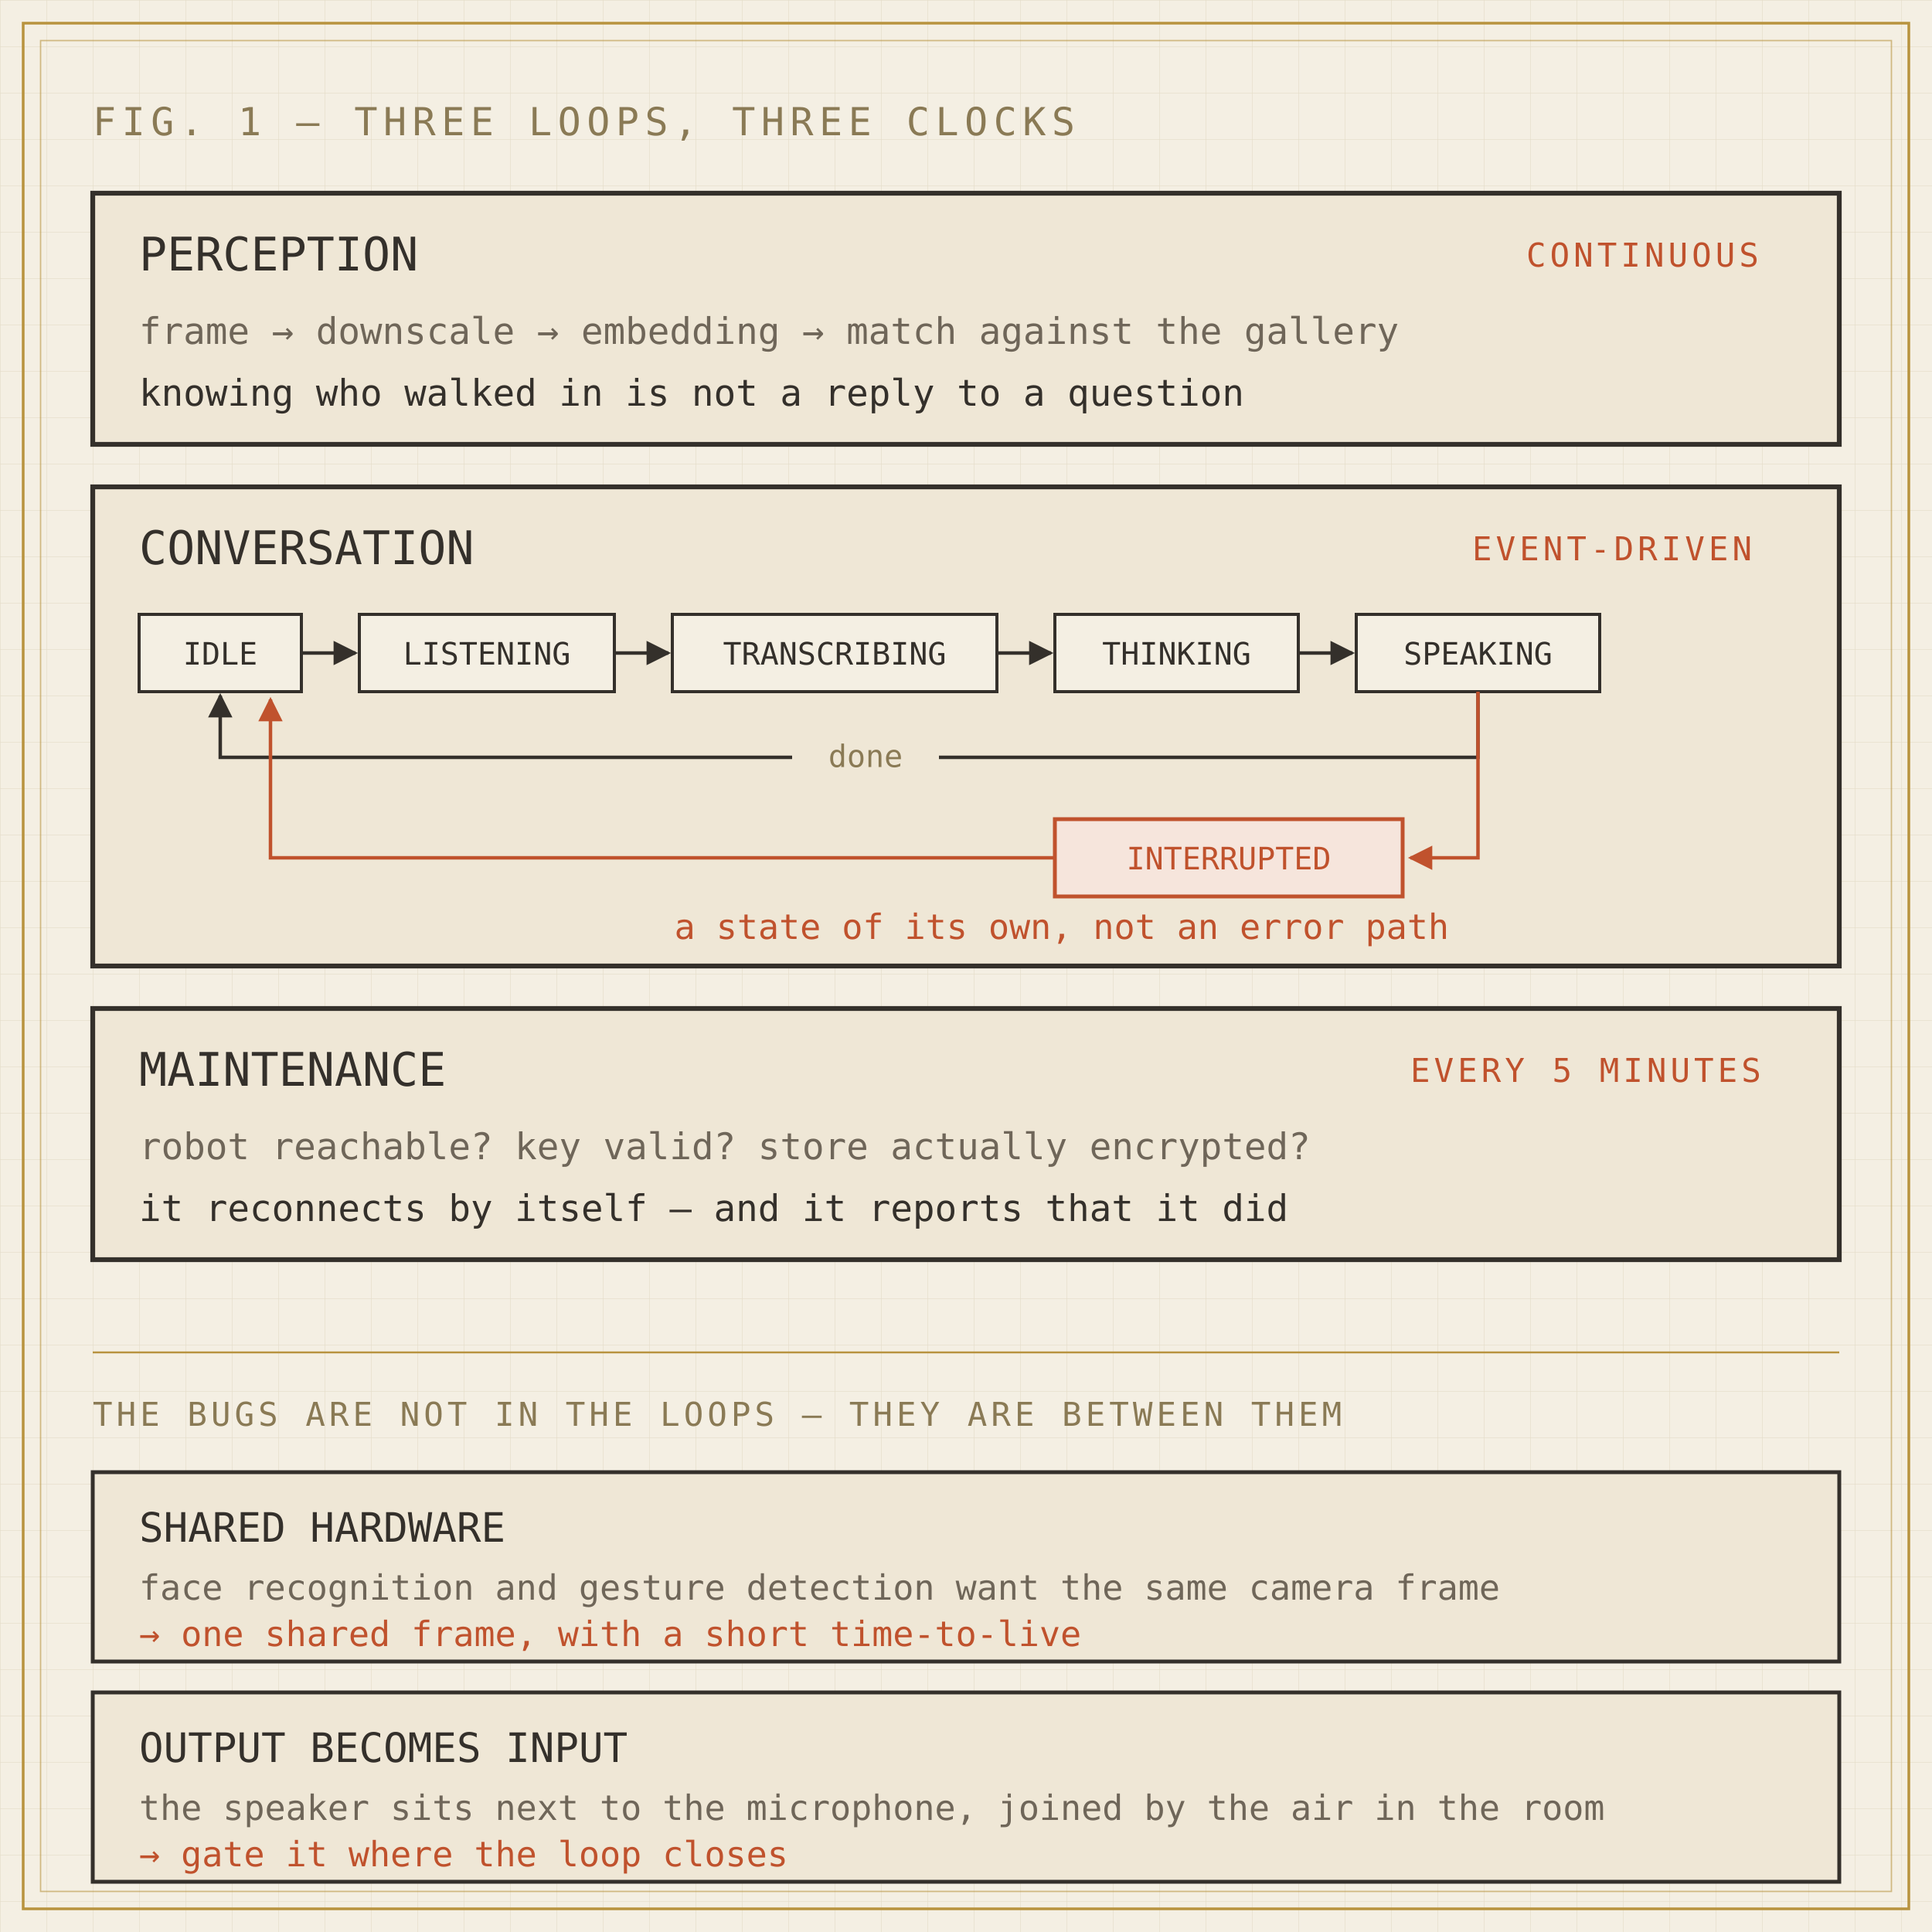
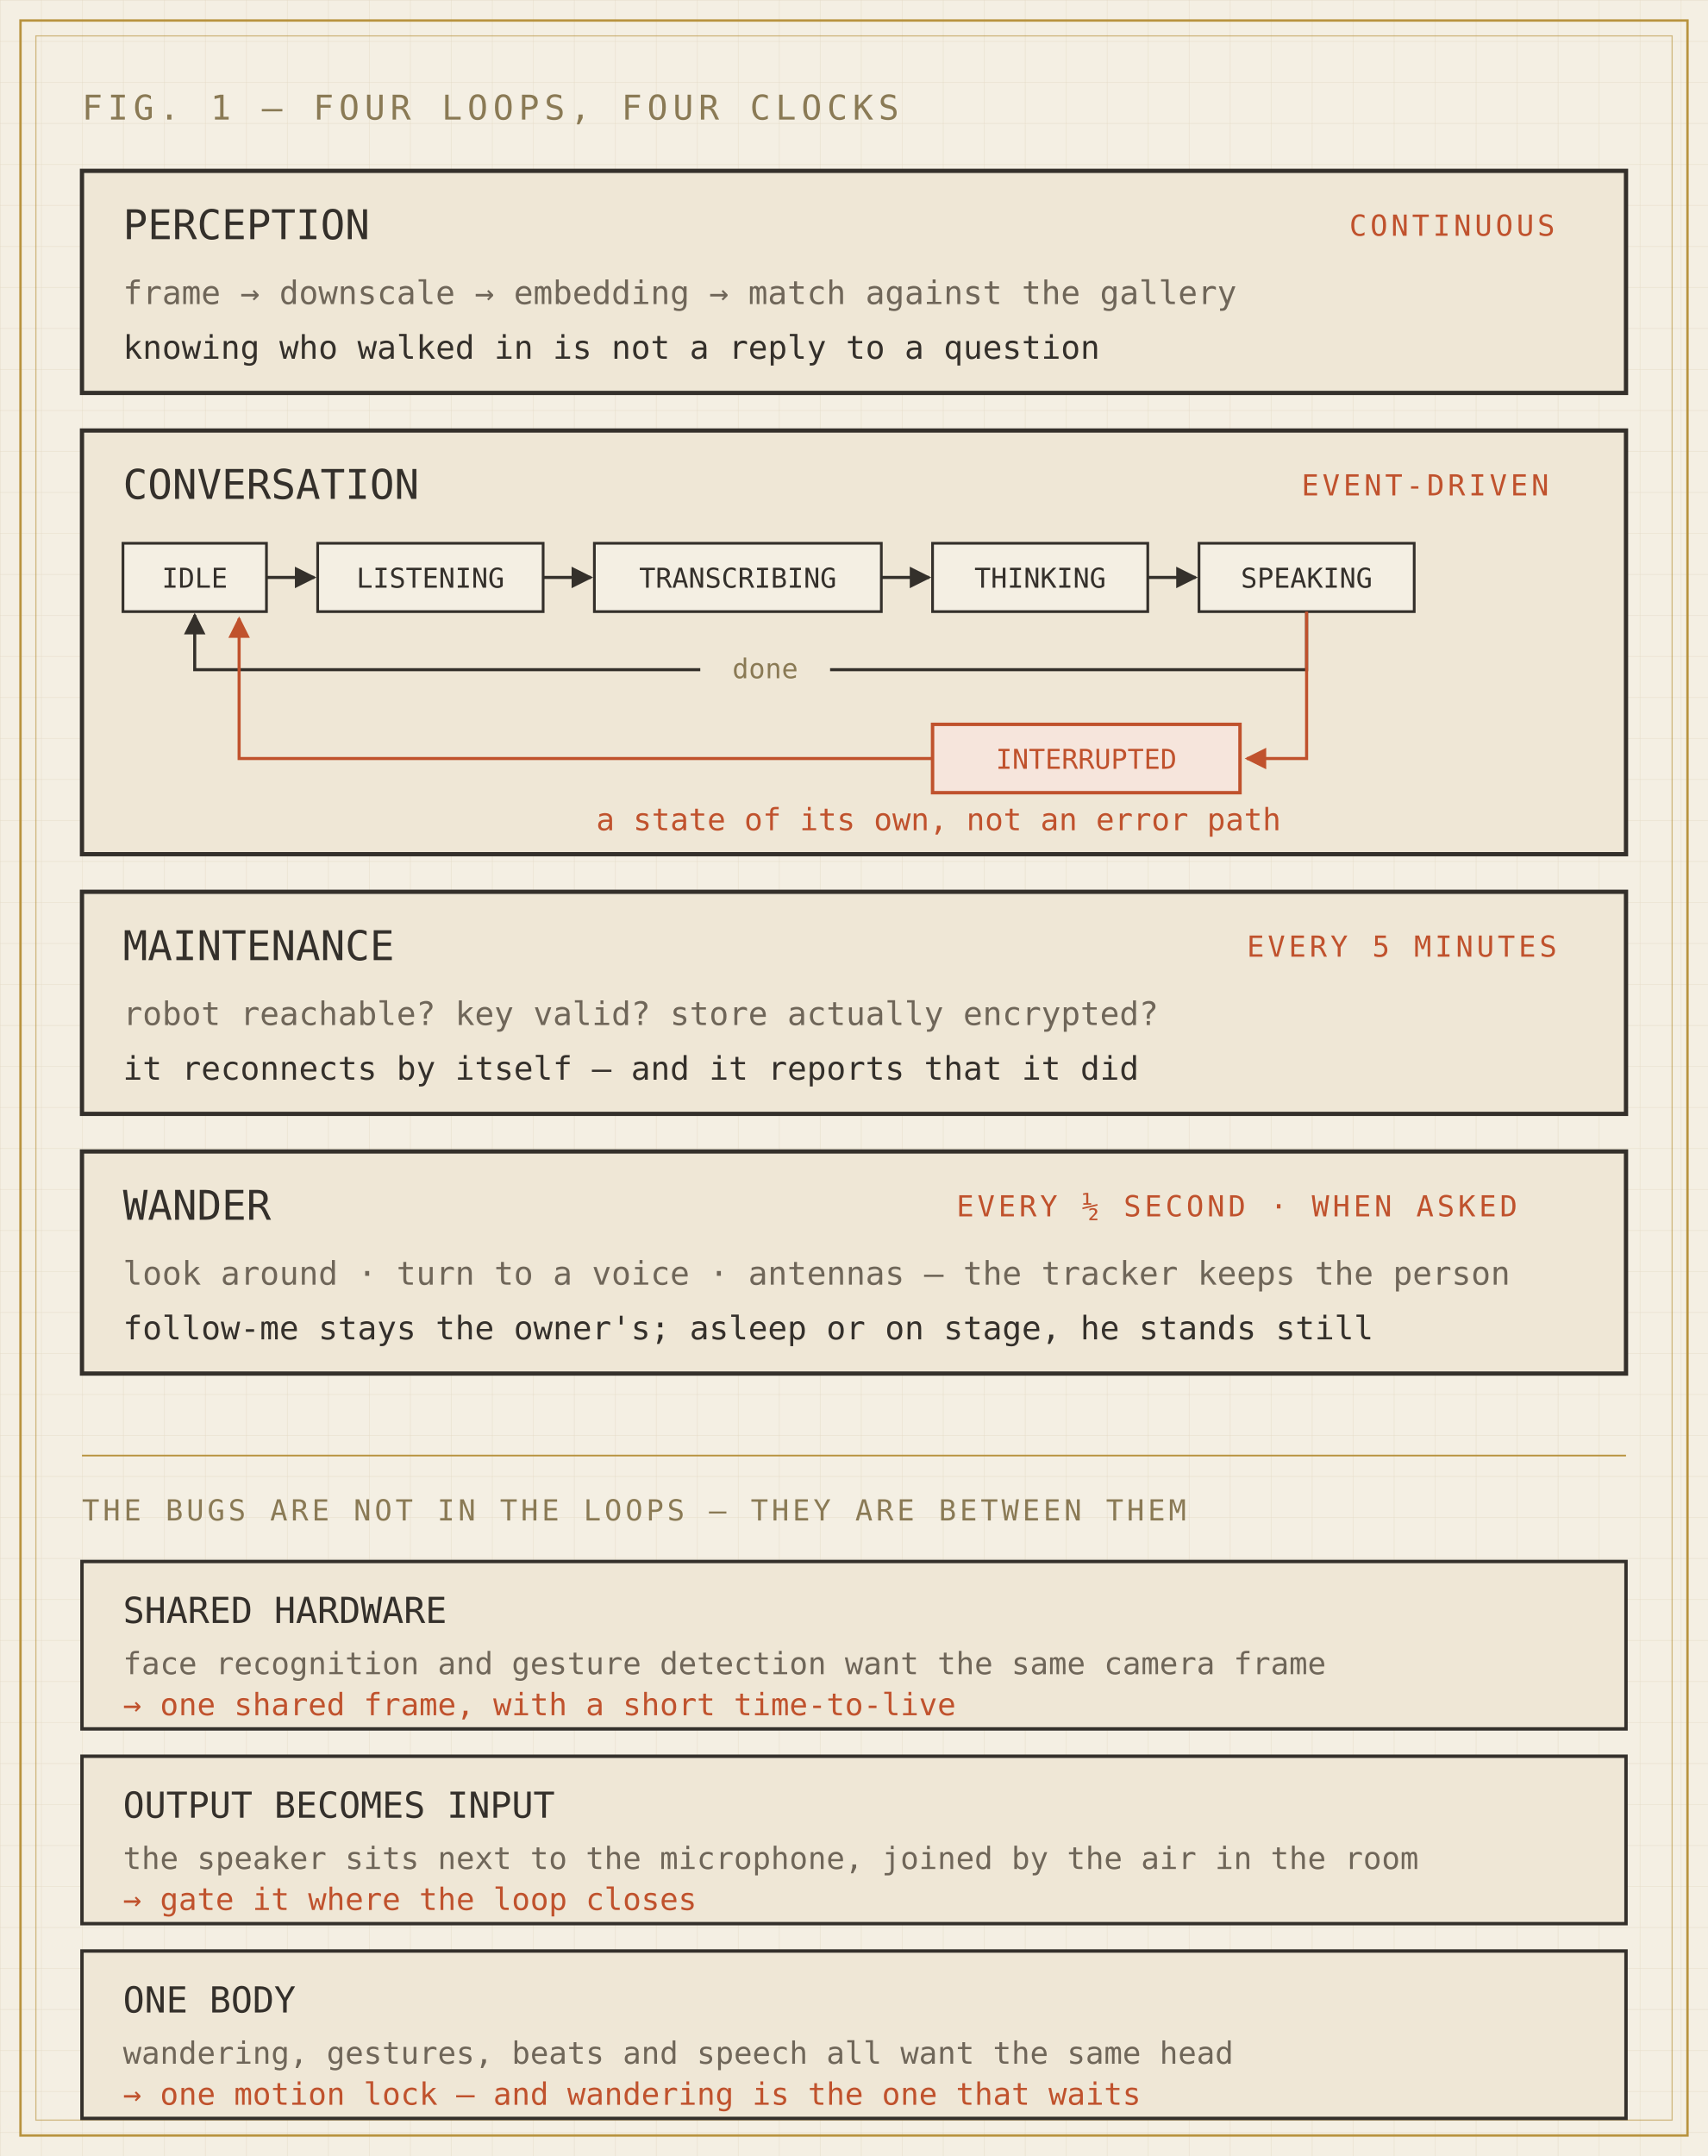
- <svg xmlns="http://www.w3.org/2000/svg" width="1000" height="1000" viewBox="0 0 1000 1000" role="img" aria-label="Three loops on three clocks. Perception runs continuously against the camera: frame, downscale, embedding, match. Conversation is event-driven and passes through idle, listening, transcribing, thinking and speaking, returning to idle when it is done, with interrupted drawn as a state of its own rather than an error path. Maintenance runs every five minutes, checking whether the robot is reachable, the key is valid and the store is encrypted. Below, two panels show where the bugs actually live: shared hardware, where face recognition and gesture detection both want the same camera frame, and output becoming input, where the speaker sits next to the microphone.">
+ <svg xmlns="http://www.w3.org/2000/svg" width="1000" height="1262" viewBox="0 0 1000 1262" role="img" aria-label="Four loops on four clocks. Perception runs continuously against the camera: frame, downscale, embedding, match. Conversation is event-driven and passes through idle, listening, transcribing, thinking and speaking, returning to idle when it is done, with interrupted drawn as a state of its own rather than an error path. Maintenance runs every five minutes, checking whether the robot is reachable, the key is valid and the store is encrypted. Wandering runs every half second on the robot, only when the owner has asked for it: he looks around, turns to a voice and moves his antennas while the face tracker keeps whoever he is looking at; follow-me and body-follow stay the owner's, and asleep or on stage he stands still. Below, two panels show where the bugs actually live: shared hardware, where face recognition and gesture detection both want the same camera frame, output becoming input, where the speaker sits next to the microphone, and one body, where wandering, gestures, beats and speech all want the head and wandering is the one that waits.">
  <defs>
    <pattern id="g4" width="24" height="24" patternUnits="userSpaceOnUse">
      <path d="M24 0H0V24" fill="none" stroke="#c9b998" stroke-width="0.5" opacity="0.35" />
    </pattern>
    <marker id="a4" viewBox="0 0 10 10" refX="9" refY="5" markerWidth="7" markerHeight="7" orient="auto">
      <path d="M0 0 L10 5 L0 10 z" fill="#34302b" />
    </marker>
    <marker id="a4r" viewBox="0 0 10 10" refX="9" refY="5" markerWidth="7" markerHeight="7" orient="auto">
      <path d="M0 0 L10 5 L0 10 z" fill="#c0522d" />
    </marker>
  </defs>
-   <rect width="1000" height="1000" fill="#f4efe3" />
-   <rect width="1000" height="1000" fill="url(#g4)" />
-   <rect x="12" y="12" width="976" height="976" fill="none" stroke="#b8933f" stroke-width="1.4" />
-   <rect x="21" y="21" width="958" height="958" fill="none" stroke="#b8933f" stroke-width="0.7" opacity="0.6" />
-   <text x="48" y="70" font-family="Consolas, ui-monospace, monospace" font-size="20" letter-spacing="3" fill="#8a7a55">FIG. 1 — THREE LOOPS, THREE CLOCKS</text>
+   <rect width="1000" height="1262" fill="#f4efe3" />
+   <rect width="1000" height="1262" fill="url(#g4)" />
+   <rect x="12" y="12" width="976" height="1238" fill="none" stroke="#b8933f" stroke-width="1.4" />
+   <rect x="21" y="21" width="958" height="1220" fill="none" stroke="#b8933f" stroke-width="0.7" opacity="0.6" />
+   <text x="48" y="70" font-family="Consolas, ui-monospace, monospace" font-size="20" letter-spacing="3" fill="#8a7a55">FIG. 1 — FOUR LOOPS, FOUR CLOCKS</text>
  <rect x="48" y="100" width="904" height="130" fill="#efe7d6" stroke="#34302b" stroke-width="2.5" />
  <text x="72" y="140" font-family="Consolas, ui-monospace, monospace" font-size="24" fill="#34302b">PERCEPTION</text>
  <text x="790" y="138" font-family="Consolas, ui-monospace, monospace" font-size="17" letter-spacing="2" fill="#c0522d">CONTINUOUS</text>
  <text x="72" y="178" font-family="Consolas, ui-monospace, monospace" font-size="19" fill="#6f6659">frame → downscale → embedding → match against the gallery</text>
  <text x="72" y="210" font-family="Consolas, ui-monospace, monospace" font-size="19" fill="#34302b">knowing who walked in is not a reply to a question</text>
  <rect x="48" y="252" width="904" height="248" fill="#efe7d6" stroke="#34302b" stroke-width="2.5" />
  <text x="72" y="292" font-family="Consolas, ui-monospace, monospace" font-size="24" fill="#34302b">CONVERSATION</text>
  <text x="762" y="290" font-family="Consolas, ui-monospace, monospace" font-size="17" letter-spacing="2" fill="#c0522d">EVENT-DRIVEN</text>
  <g font-family="Consolas, ui-monospace, monospace" font-size="16" fill="#34302b">
    <rect x="72" y="318" width="84" height="40" fill="#f4efe3" stroke="#34302b" stroke-width="1.6" />
    <text x="114" y="344" text-anchor="middle">IDLE</text>
    <rect x="186" y="318" width="132" height="40" fill="#f4efe3" stroke="#34302b" stroke-width="1.6" />
    <text x="252" y="344" text-anchor="middle">LISTENING</text>
    <rect x="348" y="318" width="168" height="40" fill="#f4efe3" stroke="#34302b" stroke-width="1.6" />
    <text x="432" y="344" text-anchor="middle">TRANSCRIBING</text>
    <rect x="546" y="318" width="126" height="40" fill="#f4efe3" stroke="#34302b" stroke-width="1.6" />
    <text x="609" y="344" text-anchor="middle">THINKING</text>
    <rect x="702" y="318" width="126" height="40" fill="#f4efe3" stroke="#34302b" stroke-width="1.6" />
    <text x="765" y="344" text-anchor="middle">SPEAKING</text>
  </g>
  <line x1="156" y1="338" x2="184" y2="338" stroke="#34302b" stroke-width="1.8" marker-end="url(#a4)" />
  <line x1="318" y1="338" x2="346" y2="338" stroke="#34302b" stroke-width="1.8" marker-end="url(#a4)" />
  <line x1="516" y1="338" x2="544" y2="338" stroke="#34302b" stroke-width="1.8" marker-end="url(#a4)" />
  <line x1="672" y1="338" x2="700" y2="338" stroke="#34302b" stroke-width="1.8" marker-end="url(#a4)" />
  <path d="M765 358 L765 392 L114 392 L114 360" fill="none" stroke="#34302b" stroke-width="1.8" marker-end="url(#a4)" />
  <rect x="410" y="378" width="76" height="24" fill="#efe7d6" />
  <text x="448" y="397" text-anchor="middle" font-family="Consolas, ui-monospace, monospace" font-size="16" fill="#8a7a55">done</text>
  <rect x="546" y="424" width="180" height="40" fill="#f6e5dc" stroke="#c0522d" stroke-width="2" />
  <text x="636" y="450" text-anchor="middle" font-family="Consolas, ui-monospace, monospace" font-size="16" fill="#c0522d">INTERRUPTED</text>
  <path d="M765 358 L765 444 L730 444" fill="none" stroke="#c0522d" stroke-width="1.8" marker-end="url(#a4r)" />
  <path d="M546 444 L140 444 L140 362" fill="none" stroke="#c0522d" stroke-width="1.8" marker-end="url(#a4r)" />
  <text x="750" y="486" text-anchor="end" font-family="Consolas, ui-monospace, monospace" font-size="18" fill="#c0522d">a state of its own, not an error path</text>
  <rect x="48" y="522" width="904" height="130" fill="#efe7d6" stroke="#34302b" stroke-width="2.5" />
  <text x="72" y="562" font-family="Consolas, ui-monospace, monospace" font-size="24" fill="#34302b">MAINTENANCE</text>
  <text x="730" y="560" font-family="Consolas, ui-monospace, monospace" font-size="17" letter-spacing="2" fill="#c0522d">EVERY 5 MINUTES</text>
  <text x="72" y="600" font-family="Consolas, ui-monospace, monospace" font-size="19" fill="#6f6659">robot reachable? key valid? store actually encrypted?</text>
  <text x="72" y="632" font-family="Consolas, ui-monospace, monospace" font-size="19" fill="#34302b">it reconnects by itself — and it reports that it did</text>
-   <line x1="48" y1="700" x2="952" y2="700" stroke="#b8933f" stroke-width="1" />
-   <text x="48" y="738" font-family="Consolas, ui-monospace, monospace" font-size="17" letter-spacing="2" fill="#8a7a55">THE BUGS ARE NOT IN THE LOOPS — THEY ARE BETWEEN THEM</text>
-   <rect x="48" y="762" width="904" height="98" fill="#efe7d6" stroke="#34302b" stroke-width="2" />
-   <text x="72" y="798" font-family="Consolas, ui-monospace, monospace" font-size="21" fill="#34302b">SHARED HARDWARE</text>
-   <text x="72" y="828" font-family="Consolas, ui-monospace, monospace" font-size="18" fill="#6f6659">face recognition and gesture detection want the same camera frame</text>
-   <text x="72" y="852" font-family="Consolas, ui-monospace, monospace" font-size="18" fill="#c0522d">→ one shared frame, with a short time-to-live</text>
-   <rect x="48" y="876" width="904" height="98" fill="#efe7d6" stroke="#34302b" stroke-width="2" />
-   <text x="72" y="912" font-family="Consolas, ui-monospace, monospace" font-size="21" fill="#34302b">OUTPUT BECOMES INPUT</text>
-   <text x="72" y="942" font-family="Consolas, ui-monospace, monospace" font-size="18" fill="#6f6659">the speaker sits next to the microphone, joined by the air in the room</text>
-   <text x="72" y="966" font-family="Consolas, ui-monospace, monospace" font-size="18" fill="#c0522d">→ gate it where the loop closes</text>
+   <rect x="48" y="674" width="904" height="130" fill="#efe7d6" stroke="#34302b" stroke-width="2.5" />
+   <text x="72" y="714" font-family="Consolas, ui-monospace, monospace" font-size="24" fill="#34302b">WANDER</text>
+   <text x="560" y="712" font-family="Consolas, ui-monospace, monospace" font-size="17" letter-spacing="2" fill="#c0522d">EVERY ½ SECOND · WHEN ASKED</text>
+   <text x="72" y="752" font-family="Consolas, ui-monospace, monospace" font-size="19" fill="#6f6659">look around · turn to a voice · antennas — the tracker keeps the person</text>
+   <text x="72" y="784" font-family="Consolas, ui-monospace, monospace" font-size="19" fill="#34302b">follow-me stays the owner's; asleep or on stage, he stands still</text>
+   <line x1="48" y1="852" x2="952" y2="852" stroke="#b8933f" stroke-width="1" />
+   <text x="48" y="890" font-family="Consolas, ui-monospace, monospace" font-size="17" letter-spacing="2" fill="#8a7a55">THE BUGS ARE NOT IN THE LOOPS — THEY ARE BETWEEN THEM</text>
+   <rect x="48" y="914" width="904" height="98" fill="#efe7d6" stroke="#34302b" stroke-width="2" />
+   <text x="72" y="950" font-family="Consolas, ui-monospace, monospace" font-size="21" fill="#34302b">SHARED HARDWARE</text>
+   <text x="72" y="980" font-family="Consolas, ui-monospace, monospace" font-size="18" fill="#6f6659">face recognition and gesture detection want the same camera frame</text>
+   <text x="72" y="1004" font-family="Consolas, ui-monospace, monospace" font-size="18" fill="#c0522d">→ one shared frame, with a short time-to-live</text>
+   <rect x="48" y="1028" width="904" height="98" fill="#efe7d6" stroke="#34302b" stroke-width="2" />
+   <text x="72" y="1064" font-family="Consolas, ui-monospace, monospace" font-size="21" fill="#34302b">OUTPUT BECOMES INPUT</text>
+   <text x="72" y="1094" font-family="Consolas, ui-monospace, monospace" font-size="18" fill="#6f6659">the speaker sits next to the microphone, joined by the air in the room</text>
+   <text x="72" y="1118" font-family="Consolas, ui-monospace, monospace" font-size="18" fill="#c0522d">→ gate it where the loop closes</text>
+   <rect x="48" y="1142" width="904" height="98" fill="#efe7d6" stroke="#34302b" stroke-width="2" />
+   <text x="72" y="1178" font-family="Consolas, ui-monospace, monospace" font-size="21" fill="#34302b">ONE BODY</text>
+   <text x="72" y="1208" font-family="Consolas, ui-monospace, monospace" font-size="18" fill="#6f6659">wandering, gestures, beats and speech all want the same head</text>
+   <text x="72" y="1232" font-family="Consolas, ui-monospace, monospace" font-size="18" fill="#c0522d">→ one motion lock — and wandering is the one that waits</text>
</svg>
